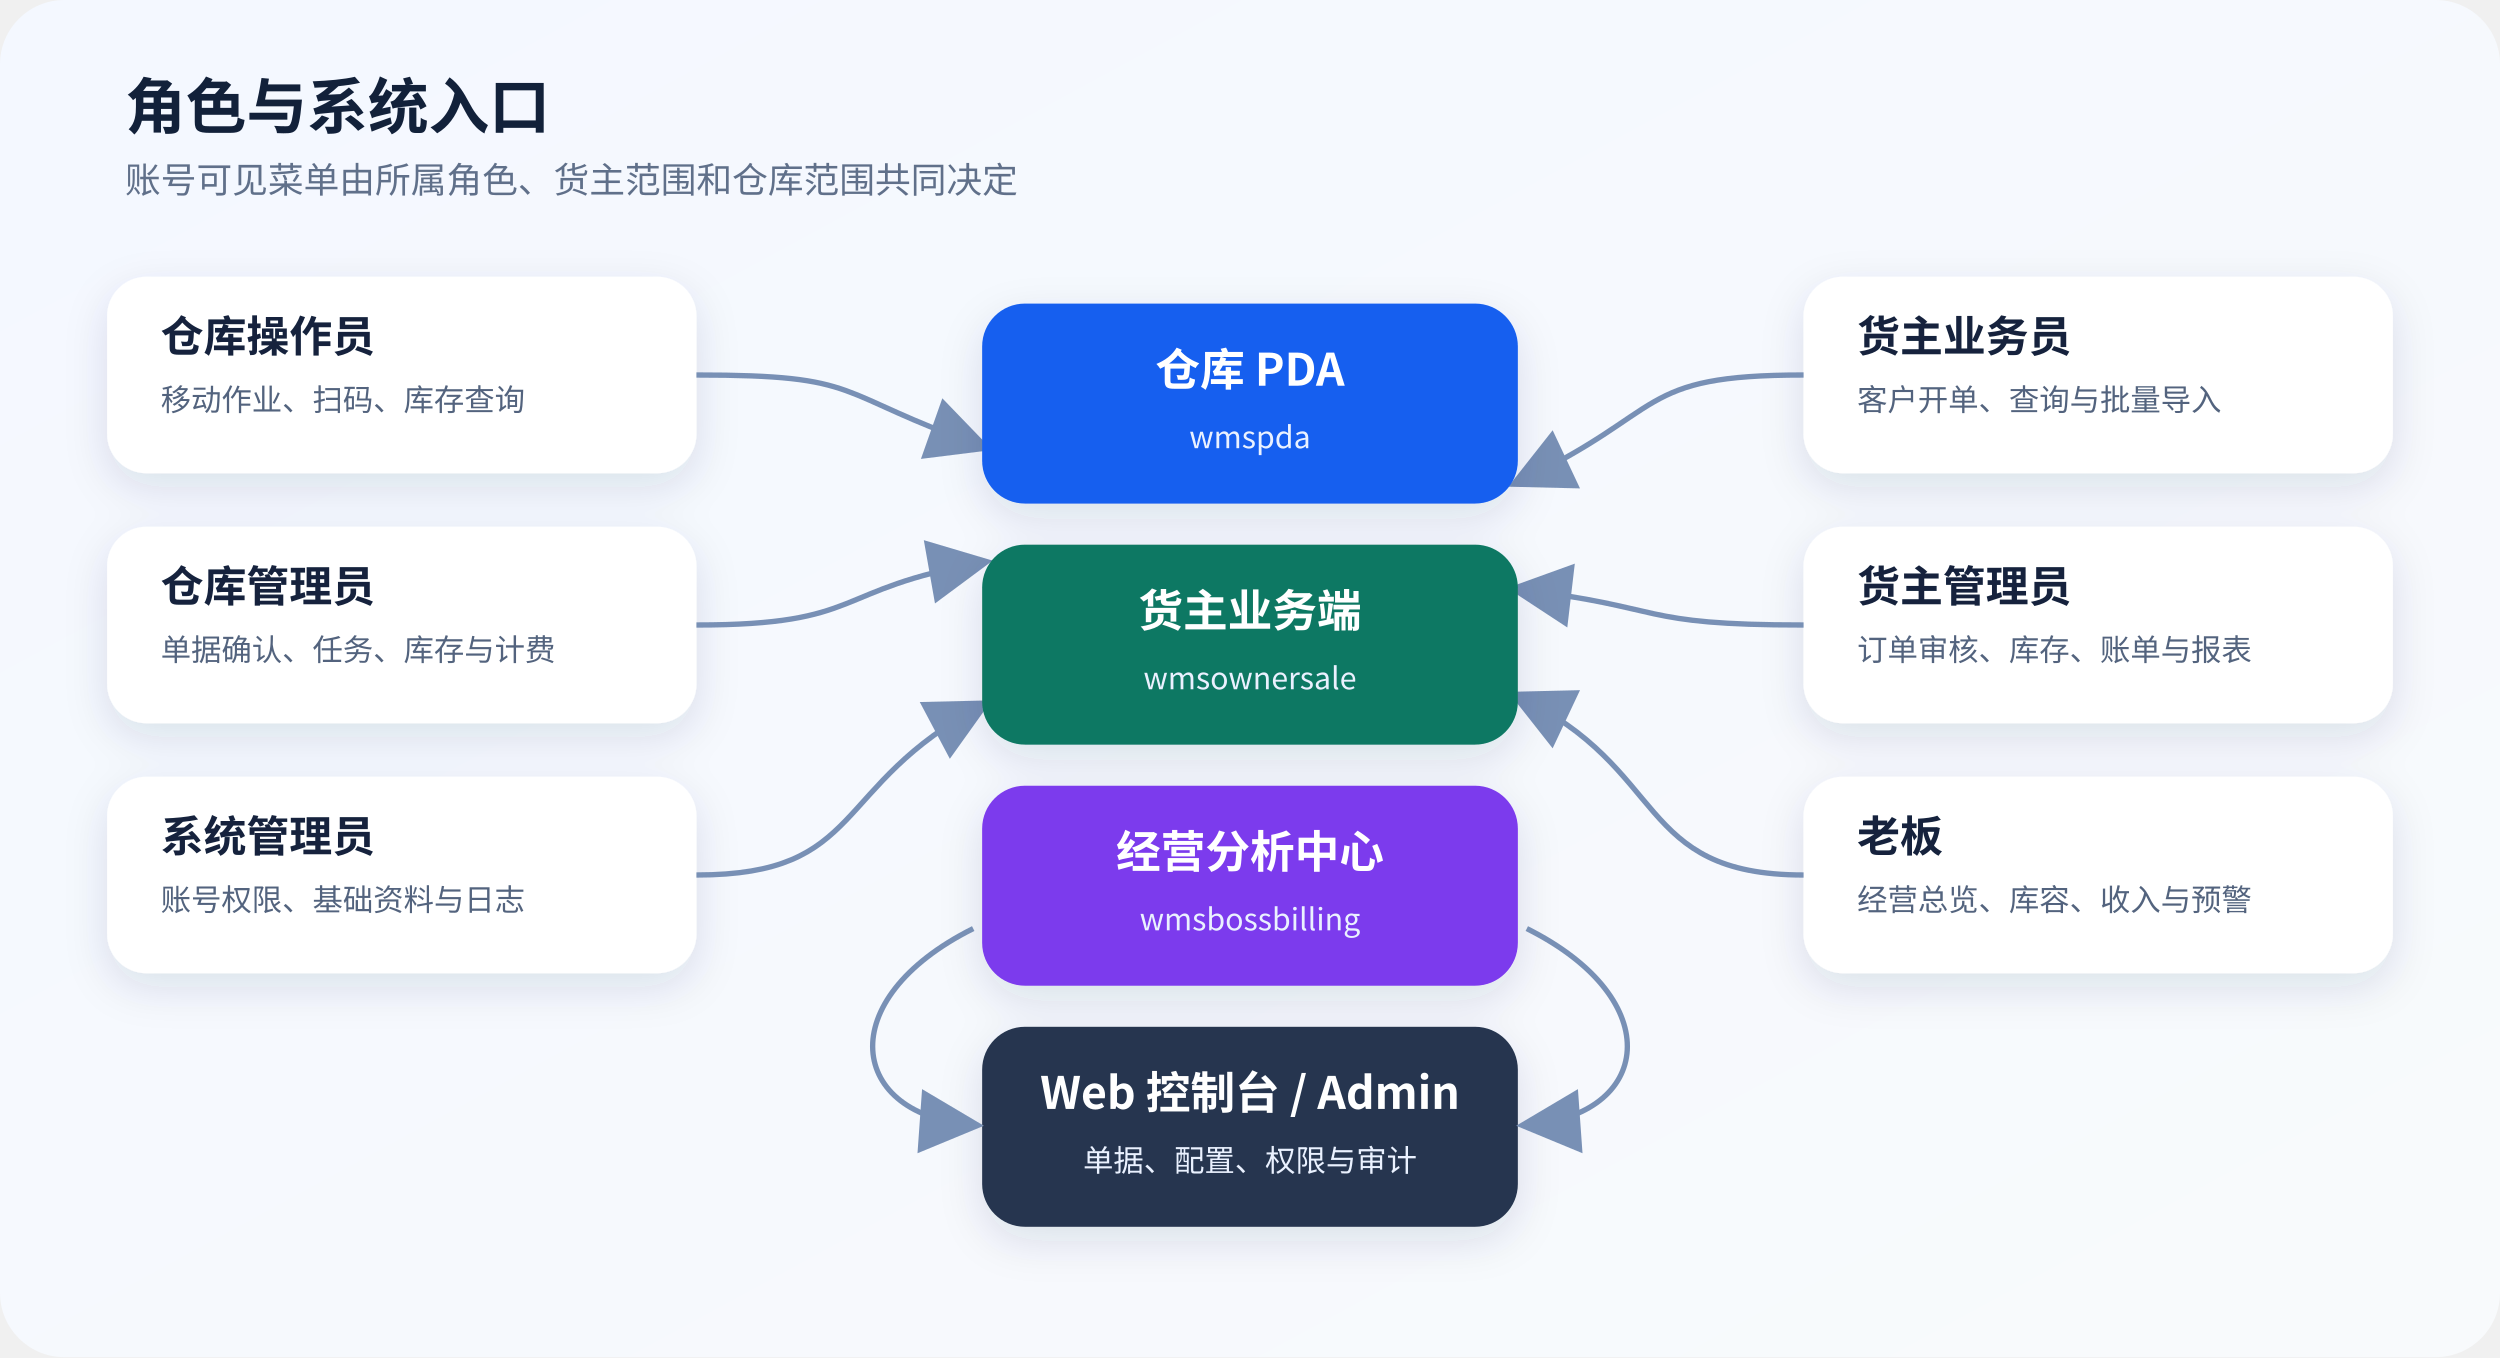
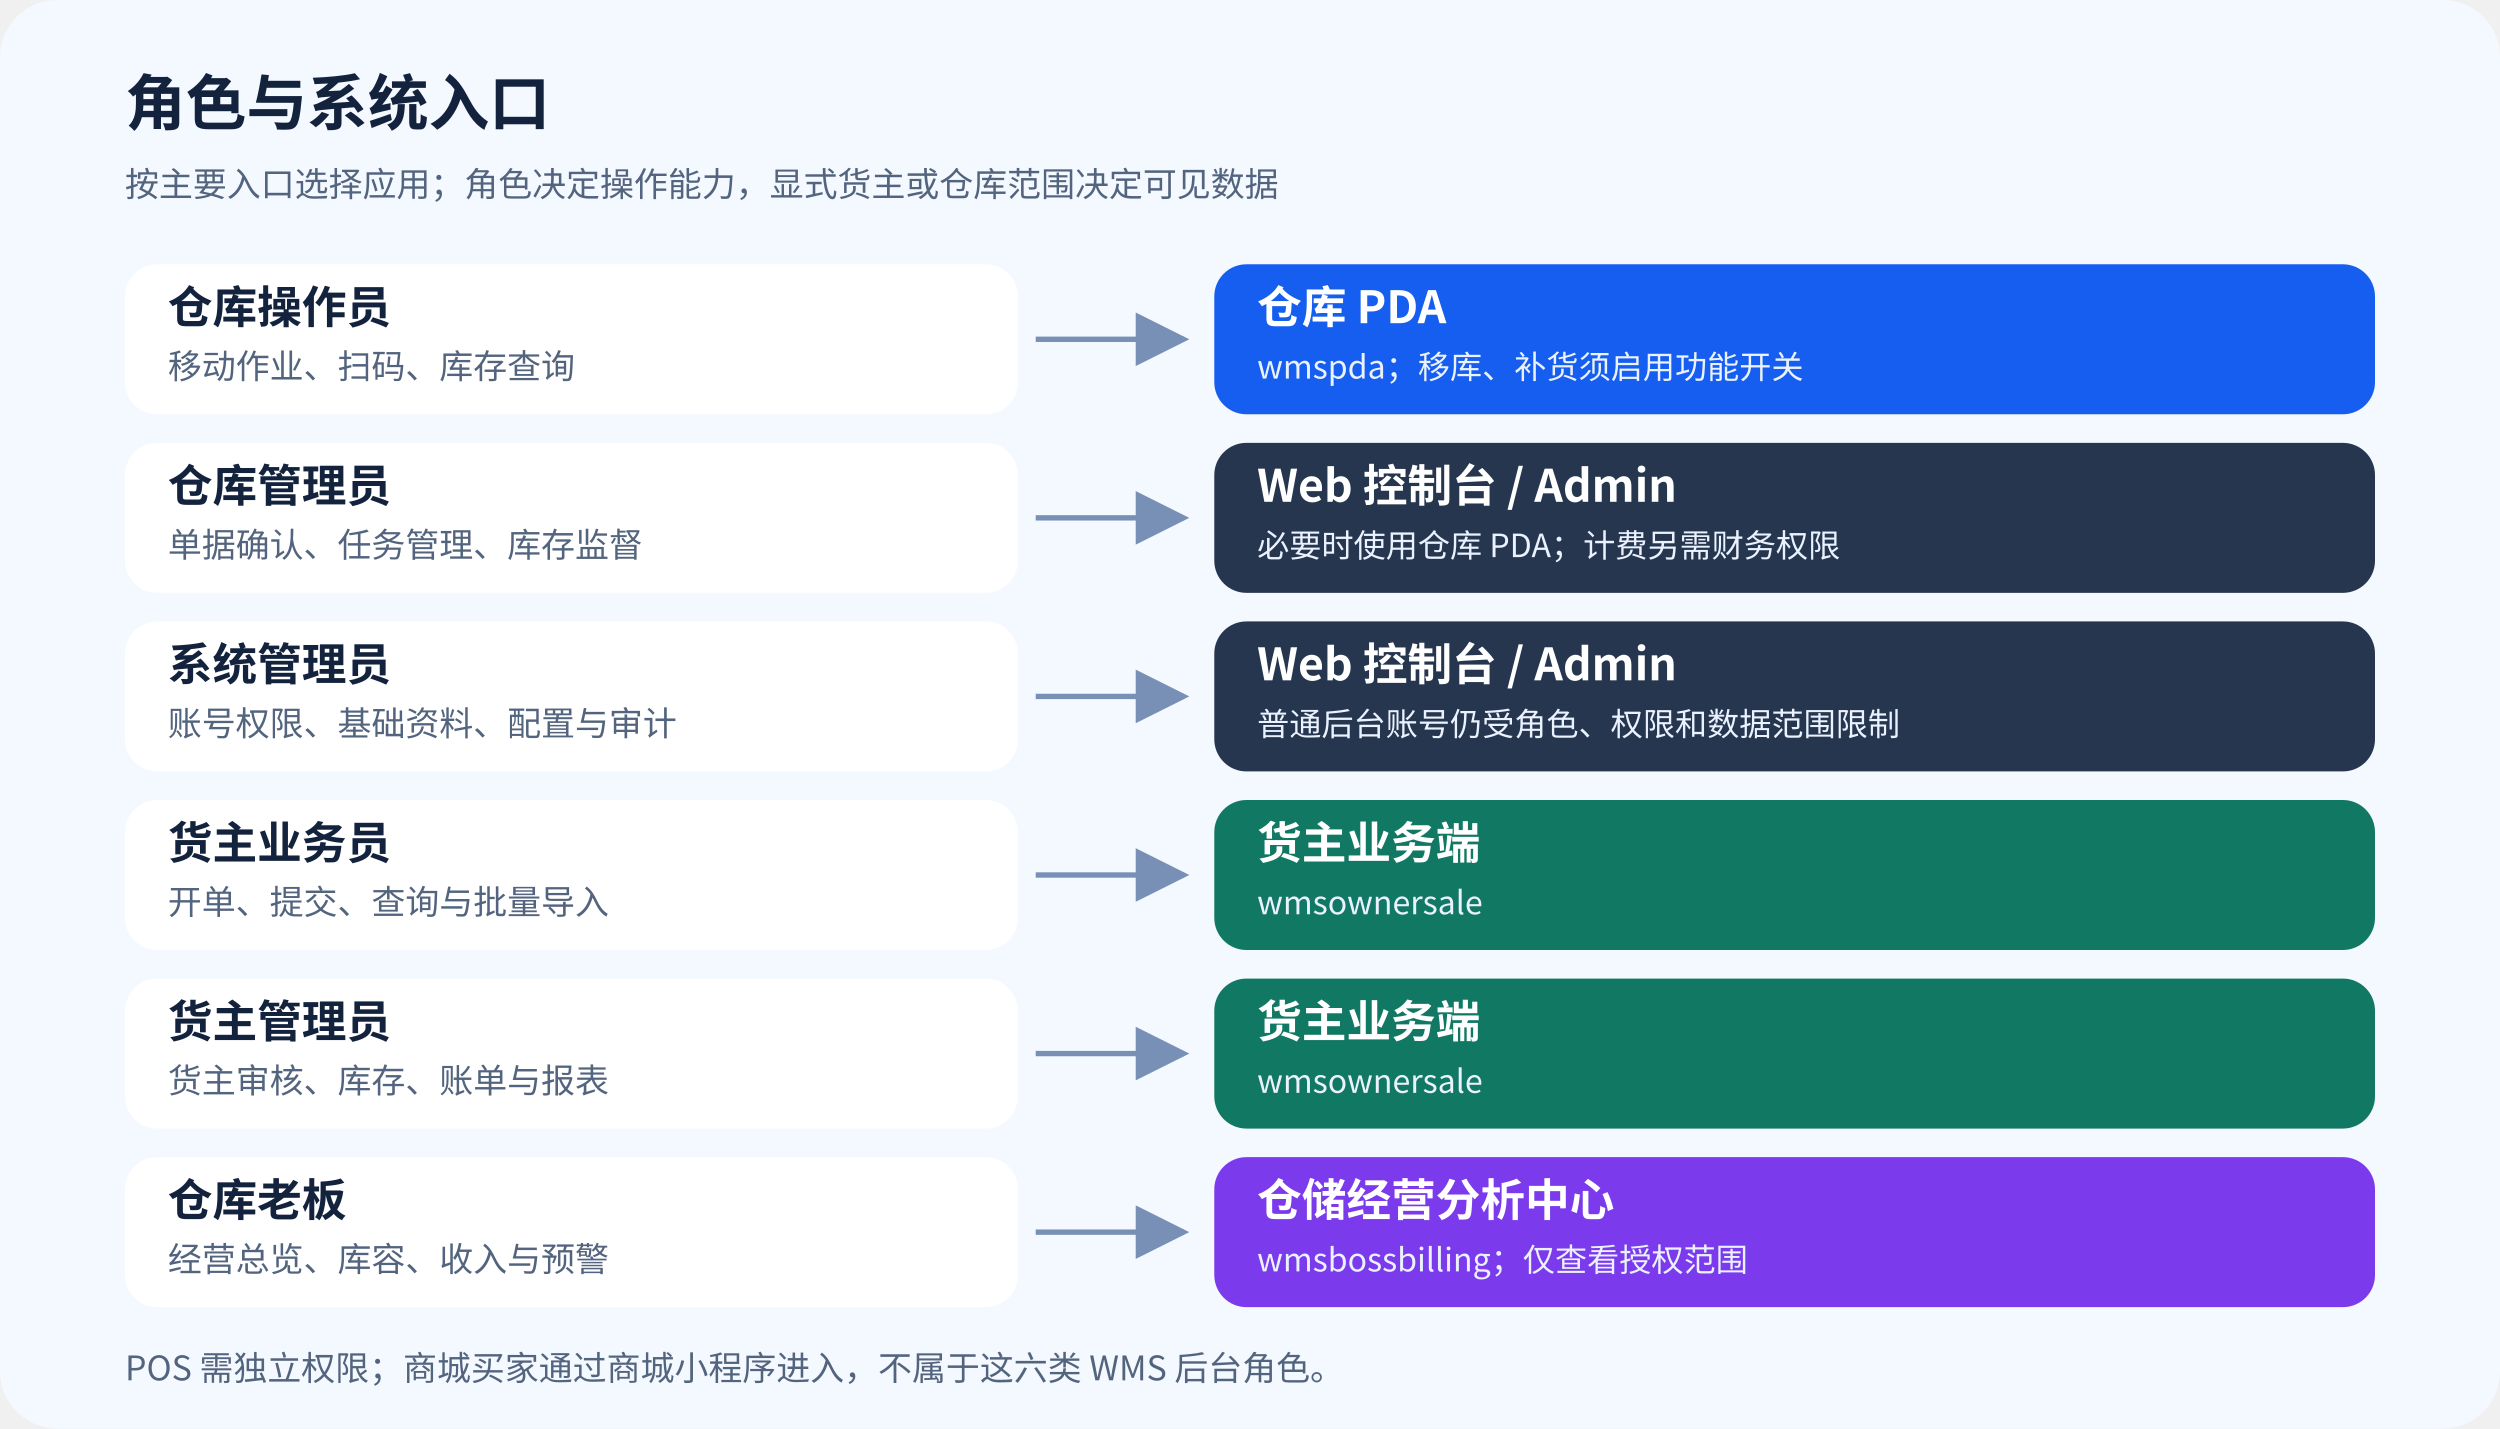
- <svg xmlns="http://www.w3.org/2000/svg" width="1400" height="760" viewBox="0 0 1400 760">
+ <svg xmlns="http://www.w3.org/2000/svg" width="1400" height="800" viewBox="0 0 1400 800">
  <defs>
-     <linearGradient id="bg" x1="0" y1="0" x2="1" y2="1">
-       <stop offset="0" stop-color="#f4f8ff" />
-       <stop offset="1" stop-color="#f8fafc" />
-     </linearGradient>
-     <filter id="shadow" x="-20%" y="-20%" width="140%" height="140%">
-       <feDropShadow dx="0" dy="8" stdDeviation="12" flood-color="#163463" flood-opacity="0.12" />
-     </filter>
-     <marker id="arrow" markerWidth="12" markerHeight="12" refX="10" refY="6" orient="auto">
-       <path d="M0,0 L12,6 L0,12 z" fill="#7890b5" />
+     <marker id="arrow" markerWidth="10" markerHeight="10" refX="9" refY="5" orient="auto">
+       <path d="M0 0 L10 5 L0 10 Z" fill="#7890b5" />
    </marker>
-     <style>
-       .title{font:700 34px 'Noto Sans CJK SC','Microsoft YaHei',sans-serif;fill:#12213a}
-       .subtitle{font:400 20px 'Noto Sans CJK SC','Microsoft YaHei',sans-serif;fill:#60708a}
-       .role{font:700 24px 'Noto Sans CJK SC','Microsoft YaHei',sans-serif;fill:#14233d}
-       .desc{font:400 17px 'Noto Sans CJK SC','Microsoft YaHei',sans-serif;fill:#53647e}
-       .app{font:700 25px 'Noto Sans CJK SC','Microsoft YaHei',sans-serif;fill:#fff}
-       .appdesc{font:400 17px 'Noto Sans CJK SC','Microsoft YaHei',sans-serif;fill:#eaf1ff}
-       .line{stroke:#7890b5;stroke-width:3;fill:none;marker-end:url(#arrow)}
-     </style>
  </defs>
-   <rect width="1400" height="760" rx="36" fill="url(#bg)" />
-   <text x="70" y="72" class="title">角色与系统入口</text>
-   <text x="70" y="108" class="subtitle">账号可见菜单由所属角色、货主范围和仓库范围共同决定</text>
-   <g filter="url(#shadow)">
-     <rect x="60" y="155" width="330" height="110" rx="22" fill="#fff" />
-     <text x="90" y="197" class="role">仓库操作员</text>
-     <text x="90" y="230" class="desc">移动作业、扫码、库存查询</text>
-     <rect x="60" y="295" width="330" height="110" rx="22" fill="#fff" />
-     <text x="90" y="337" class="role">仓库管理员</text>
-     <text x="90" y="370" class="desc">单据确认、任务、库存与计费</text>
-     <rect x="60" y="435" width="330" height="110" rx="22" fill="#fff" />
-     <text x="90" y="477" class="role">系统管理员</text>
-     <text x="90" y="510" class="desc">账号权限、基础资料与日志</text>
-     <rect x="1010" y="155" width="330" height="110" rx="22" fill="#fff" />
-     <text x="1040" y="197" class="role">货主业务员</text>
-     <text x="1040" y="230" class="desc">客户开单、查询与批量导入</text>
-     <rect x="1010" y="295" width="330" height="110" rx="22" fill="#fff" />
-     <text x="1040" y="337" class="role">货主管理员</text>
-     <text x="1040" y="370" class="desc">订单审核、库存、账单与报表</text>
-     <rect x="1010" y="435" width="330" height="110" rx="22" fill="#fff" />
-     <text x="1040" y="477" class="role">老板</text>
-     <text x="1040" y="510" class="desc">经营总览、库容、收入与预警</text>
+   <style>text{font-family:'Noto Sans CJK SC','Microsoft YaHei',sans-serif}.role{font-size:25px;font-weight:700;fill:#14233d}.desc{font-size:19px;fill:#53647e}.app{font-size:25px;font-weight:700;fill:white}.appdesc{font-size:18px;fill:#eaf1ff}</style>
+   <rect width="1400" height="800" rx="32" fill="#f4f8ff" />
+   <text x="70" y="70" class="role" style="font-size:34px">角色与系统入口</text>
+   <text x="70" y="110" class="desc">按主要入口选择应用；角色决定操作能力，显式货主或仓库范围决定可见数据</text>
+   <g>
+     <rect x="70" y="148" width="500" height="84" rx="18" fill="white" />
+     <text x="94" y="181" class="role">仓库操作员</text>
+     <text x="94" y="212" class="desc">移动作业、扫码、库存查询</text>
+     <path d="M580 190 H663" stroke="#7890b5" stroke-width="3" marker-end="url(#arrow)" />
+     <rect x="680" y="148" width="650" height="84" rx="18" fill="#155eef" />
+     <text x="704" y="181" class="app">仓库 PDA</text>
+     <text x="704" y="212" class="appdesc">wmspda；移库、补货须启用功能开关</text>
  </g>
-   <path d="M390 210 C485 210 465 220 550 250" class="line" />
-   <path d="M390 350 C485 350 465 330 550 315" class="line" />
-   <path d="M390 490 C485 490 465 440 550 395" class="line" />
-   <path d="M1010 210 C915 210 935 230 850 270" class="line" />
-   <path d="M1010 350 C915 350 935 340 850 330" class="line" />
-   <path d="M1010 490 C915 490 935 430 850 390" class="line" />
-   <g filter="url(#shadow)">
-     <rect x="550" y="170" width="300" height="112" rx="24" fill="#155eef" />
-     <text x="700" y="216" class="app" text-anchor="middle">仓库 PDA</text>
-     <text x="700" y="251" class="appdesc" text-anchor="middle">wmspda</text>
-     <rect x="550" y="305" width="300" height="112" rx="24" fill="#117864" />
-     <text x="700" y="351" class="app" text-anchor="middle">货主业务端</text>
-     <text x="700" y="386" class="appdesc" text-anchor="middle">wmsownersale</text>
-     <rect x="550" y="440" width="300" height="112" rx="24" fill="#7c3aed" />
-     <text x="700" y="486" class="app" text-anchor="middle">经营分析中心</text>
-     <text x="700" y="521" class="appdesc" text-anchor="middle">wmsbossbilling</text>
-     <rect x="550" y="575" width="300" height="112" rx="24" fill="#26364f" />
-     <text x="700" y="621" class="app" text-anchor="middle">Web 控制台 / Admin</text>
-     <text x="700" y="656" class="appdesc" text-anchor="middle">单据、配置、权限与审计</text>
+   <g>
+     <rect x="70" y="248" width="500" height="84" rx="18" fill="white" />
+     <text x="94" y="281" class="role">仓库管理员</text>
+     <text x="94" y="312" class="desc">单据确认、任务管理、库存监督</text>
+     <path d="M580 290 H663" stroke="#7890b5" stroke-width="3" marker-end="url(#arrow)" />
+     <rect x="680" y="248" width="650" height="84" rx="18" fill="#26364f" />
+     <text x="704" y="281" class="app">Web 控制台 / Admin</text>
+     <text x="704" y="312" class="appdesc">必要时使用仓库 PDA；计费另需财务权限</text>
  </g>
-   <path d="M545 520 C465 560 475 625 545 630" class="line" />
-   <path d="M855 520 C935 560 925 625 855 630" class="line" />
+   <g>
+     <rect x="70" y="348" width="500" height="84" rx="18" fill="white" />
+     <text x="94" y="381" class="role">系统管理员</text>
+     <text x="94" y="412" class="desc">账号权限、基础资料、配置与审计</text>
+     <path d="M580 390 H663" stroke="#7890b5" stroke-width="3" marker-end="url(#arrow)" />
+     <rect x="680" y="348" width="650" height="84" rx="18" fill="#26364f" />
+     <text x="704" y="381" class="app">Web 控制台 / Admin</text>
+     <text x="704" y="412" class="appdesc">普通后台账号仍受角色、权限和数据范围限制</text>
+   </g>
+   <g>
+     <rect x="70" y="448" width="500" height="84" rx="18" fill="white" />
+     <text x="94" y="481" class="role">货主业务员</text>
+     <text x="94" y="512" class="desc">开单、提交、查询与批量导入</text>
+     <path d="M580 490 H663" stroke="#7890b5" stroke-width="3" marker-end="url(#arrow)" />
+     <rect x="680" y="448" width="650" height="84" rx="18" fill="#117864" />
+     <text x="704" y="481" class="app">货主业务端</text>
+     <text x="704" y="512" class="appdesc">wmsownersale</text>
+   </g>
+   <g>
+     <rect x="70" y="548" width="500" height="84" rx="18" fill="white" />
+     <text x="94" y="581" class="role">货主管理员</text>
+     <text x="94" y="612" class="desc">货主审核、库存、账单与报表</text>
+     <path d="M580 590 H663" stroke="#7890b5" stroke-width="3" marker-end="url(#arrow)" />
+     <rect x="680" y="548" width="650" height="84" rx="18" fill="#117864" />
+     <text x="704" y="581" class="app">货主业务端</text>
+     <text x="704" y="612" class="appdesc">wmsownersale</text>
+   </g>
+   <g>
+     <rect x="70" y="648" width="500" height="84" rx="18" fill="white" />
+     <text x="94" y="681" class="role">仓库老板</text>
+     <text x="94" y="712" class="desc">经营总览、库容、收入与预警</text>
+     <path d="M580 690 H663" stroke="#7890b5" stroke-width="3" marker-end="url(#arrow)" />
+     <rect x="680" y="648" width="650" height="84" rx="18" fill="#7c3aed" />
+     <text x="704" y="681" class="app">仓储经营分析中心</text>
+     <text x="704" y="712" class="appdesc">wmsbossbilling；仅查看授权范围</text>
+   </g>
+   <text x="70" y="773" class="desc">POS 需独立权限；商城买家通过商城小程序进入，不属于这六类 WMS 后台角色。</text>
</svg>
